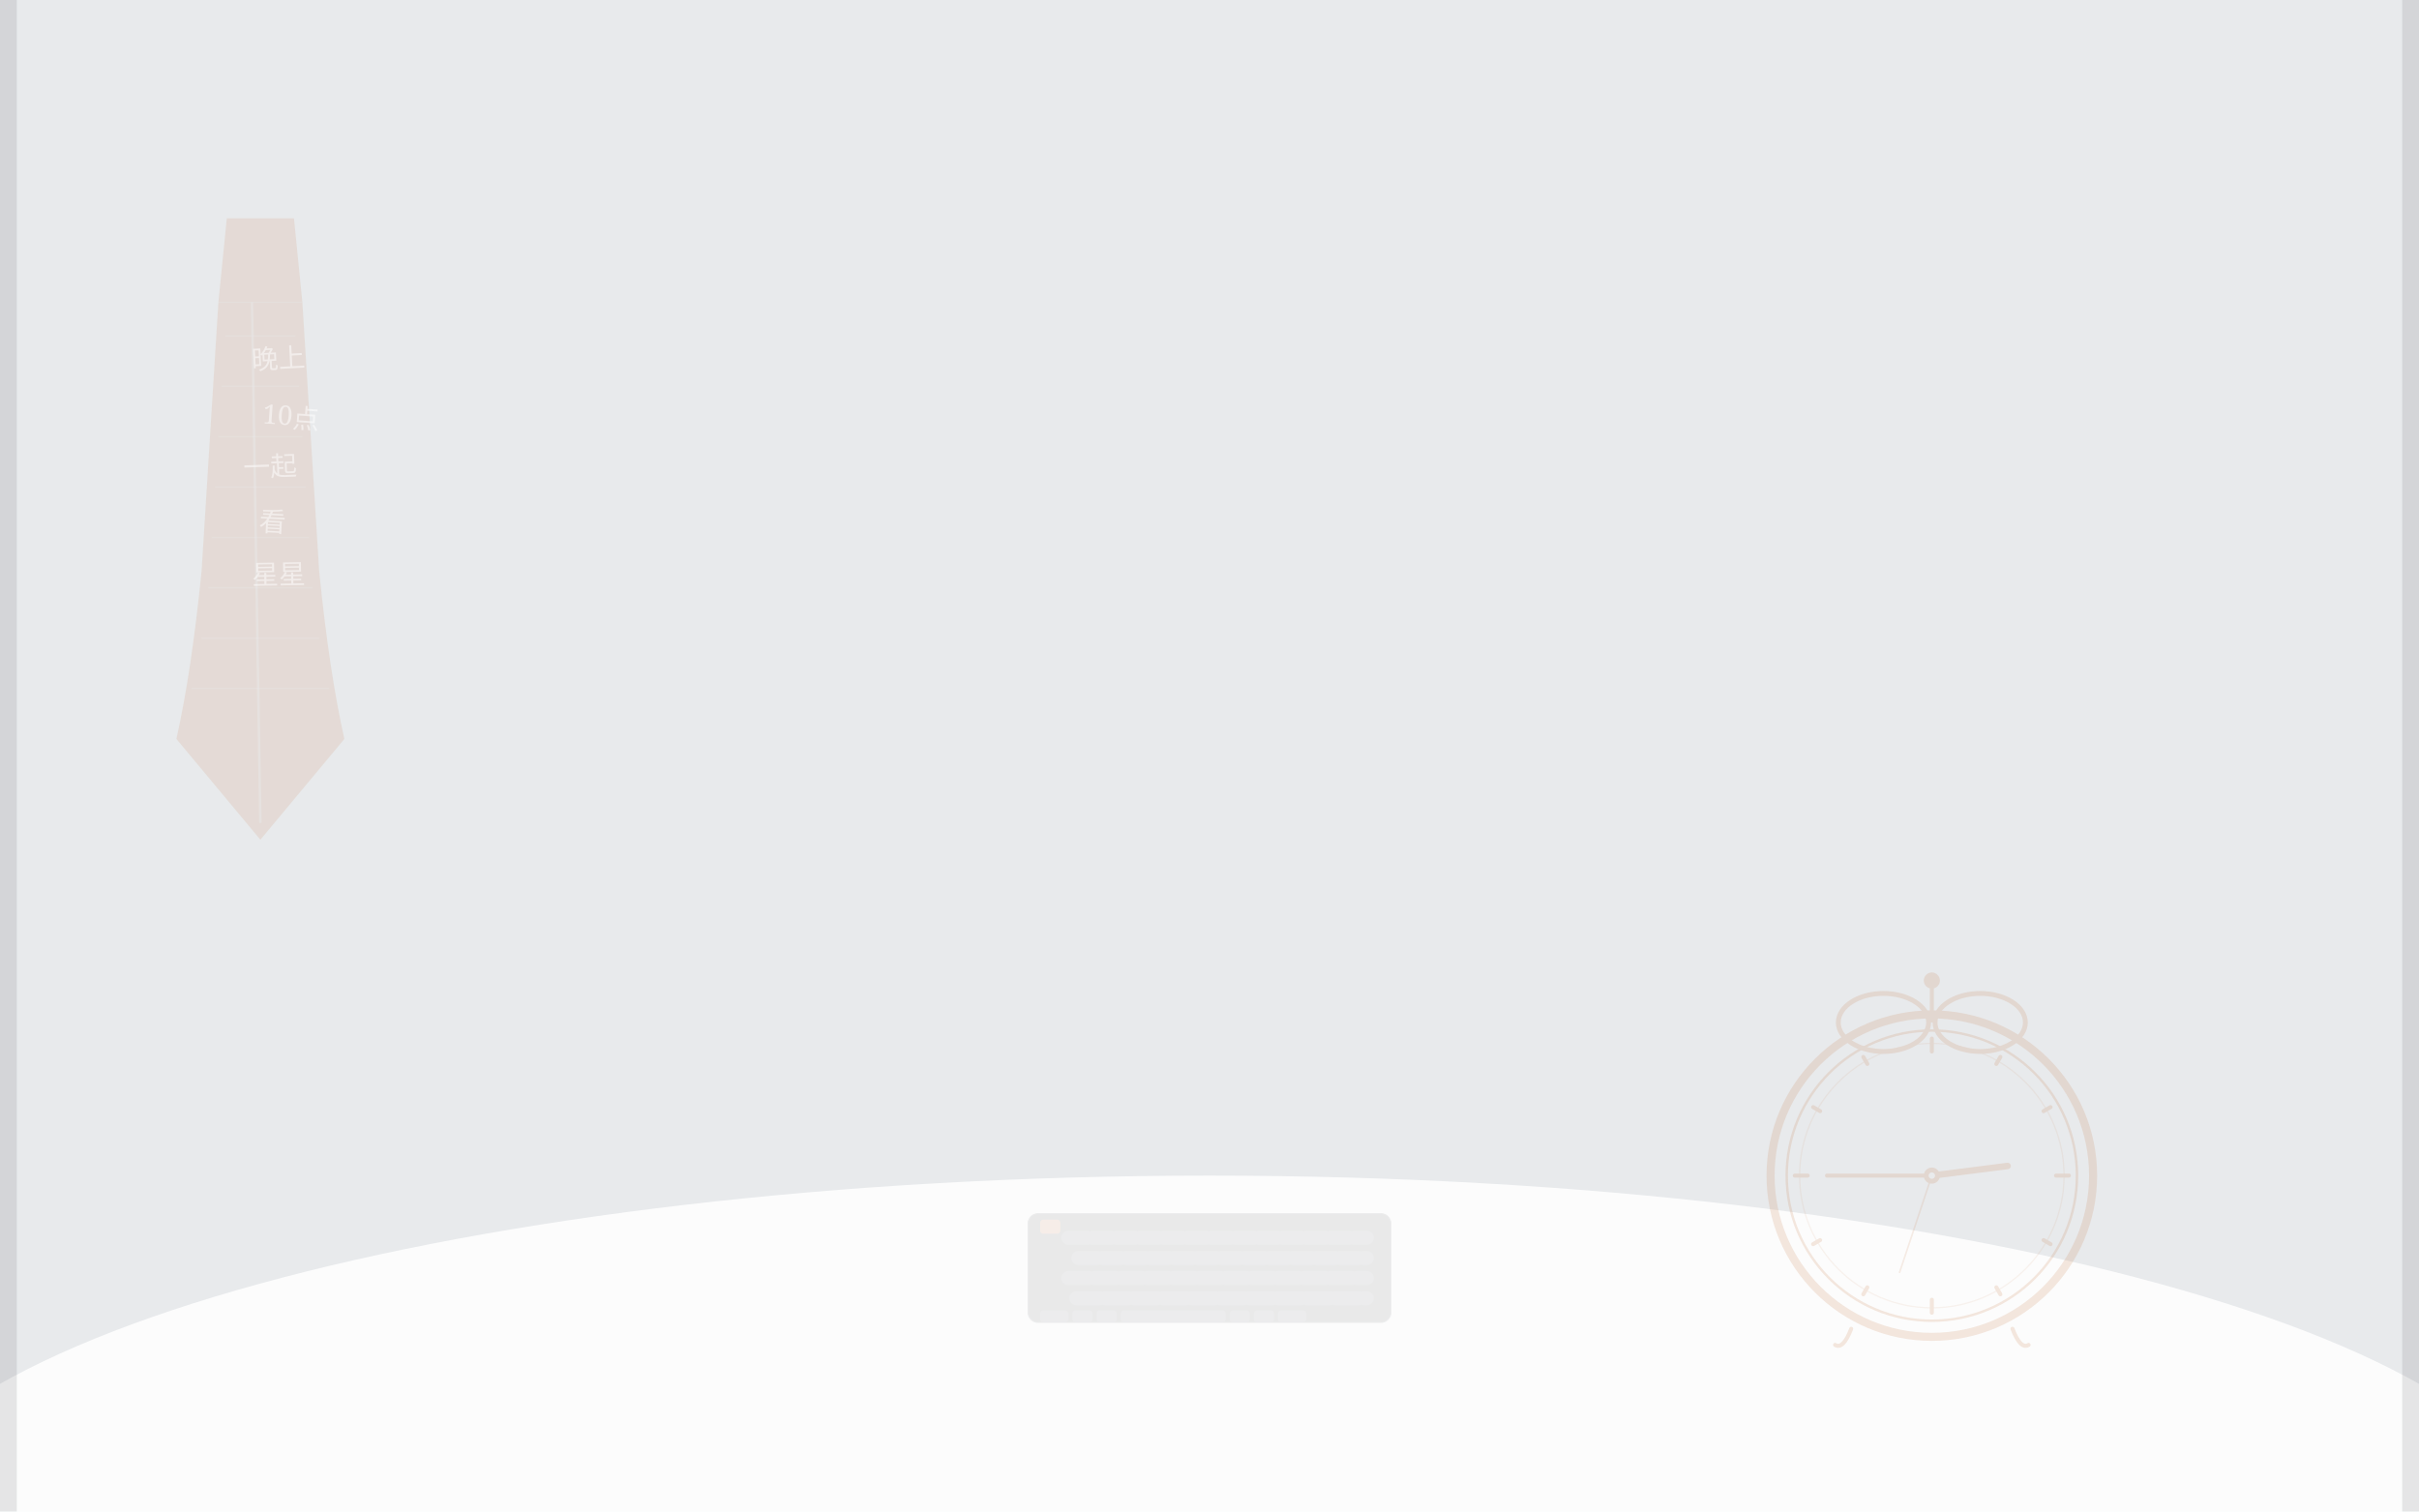
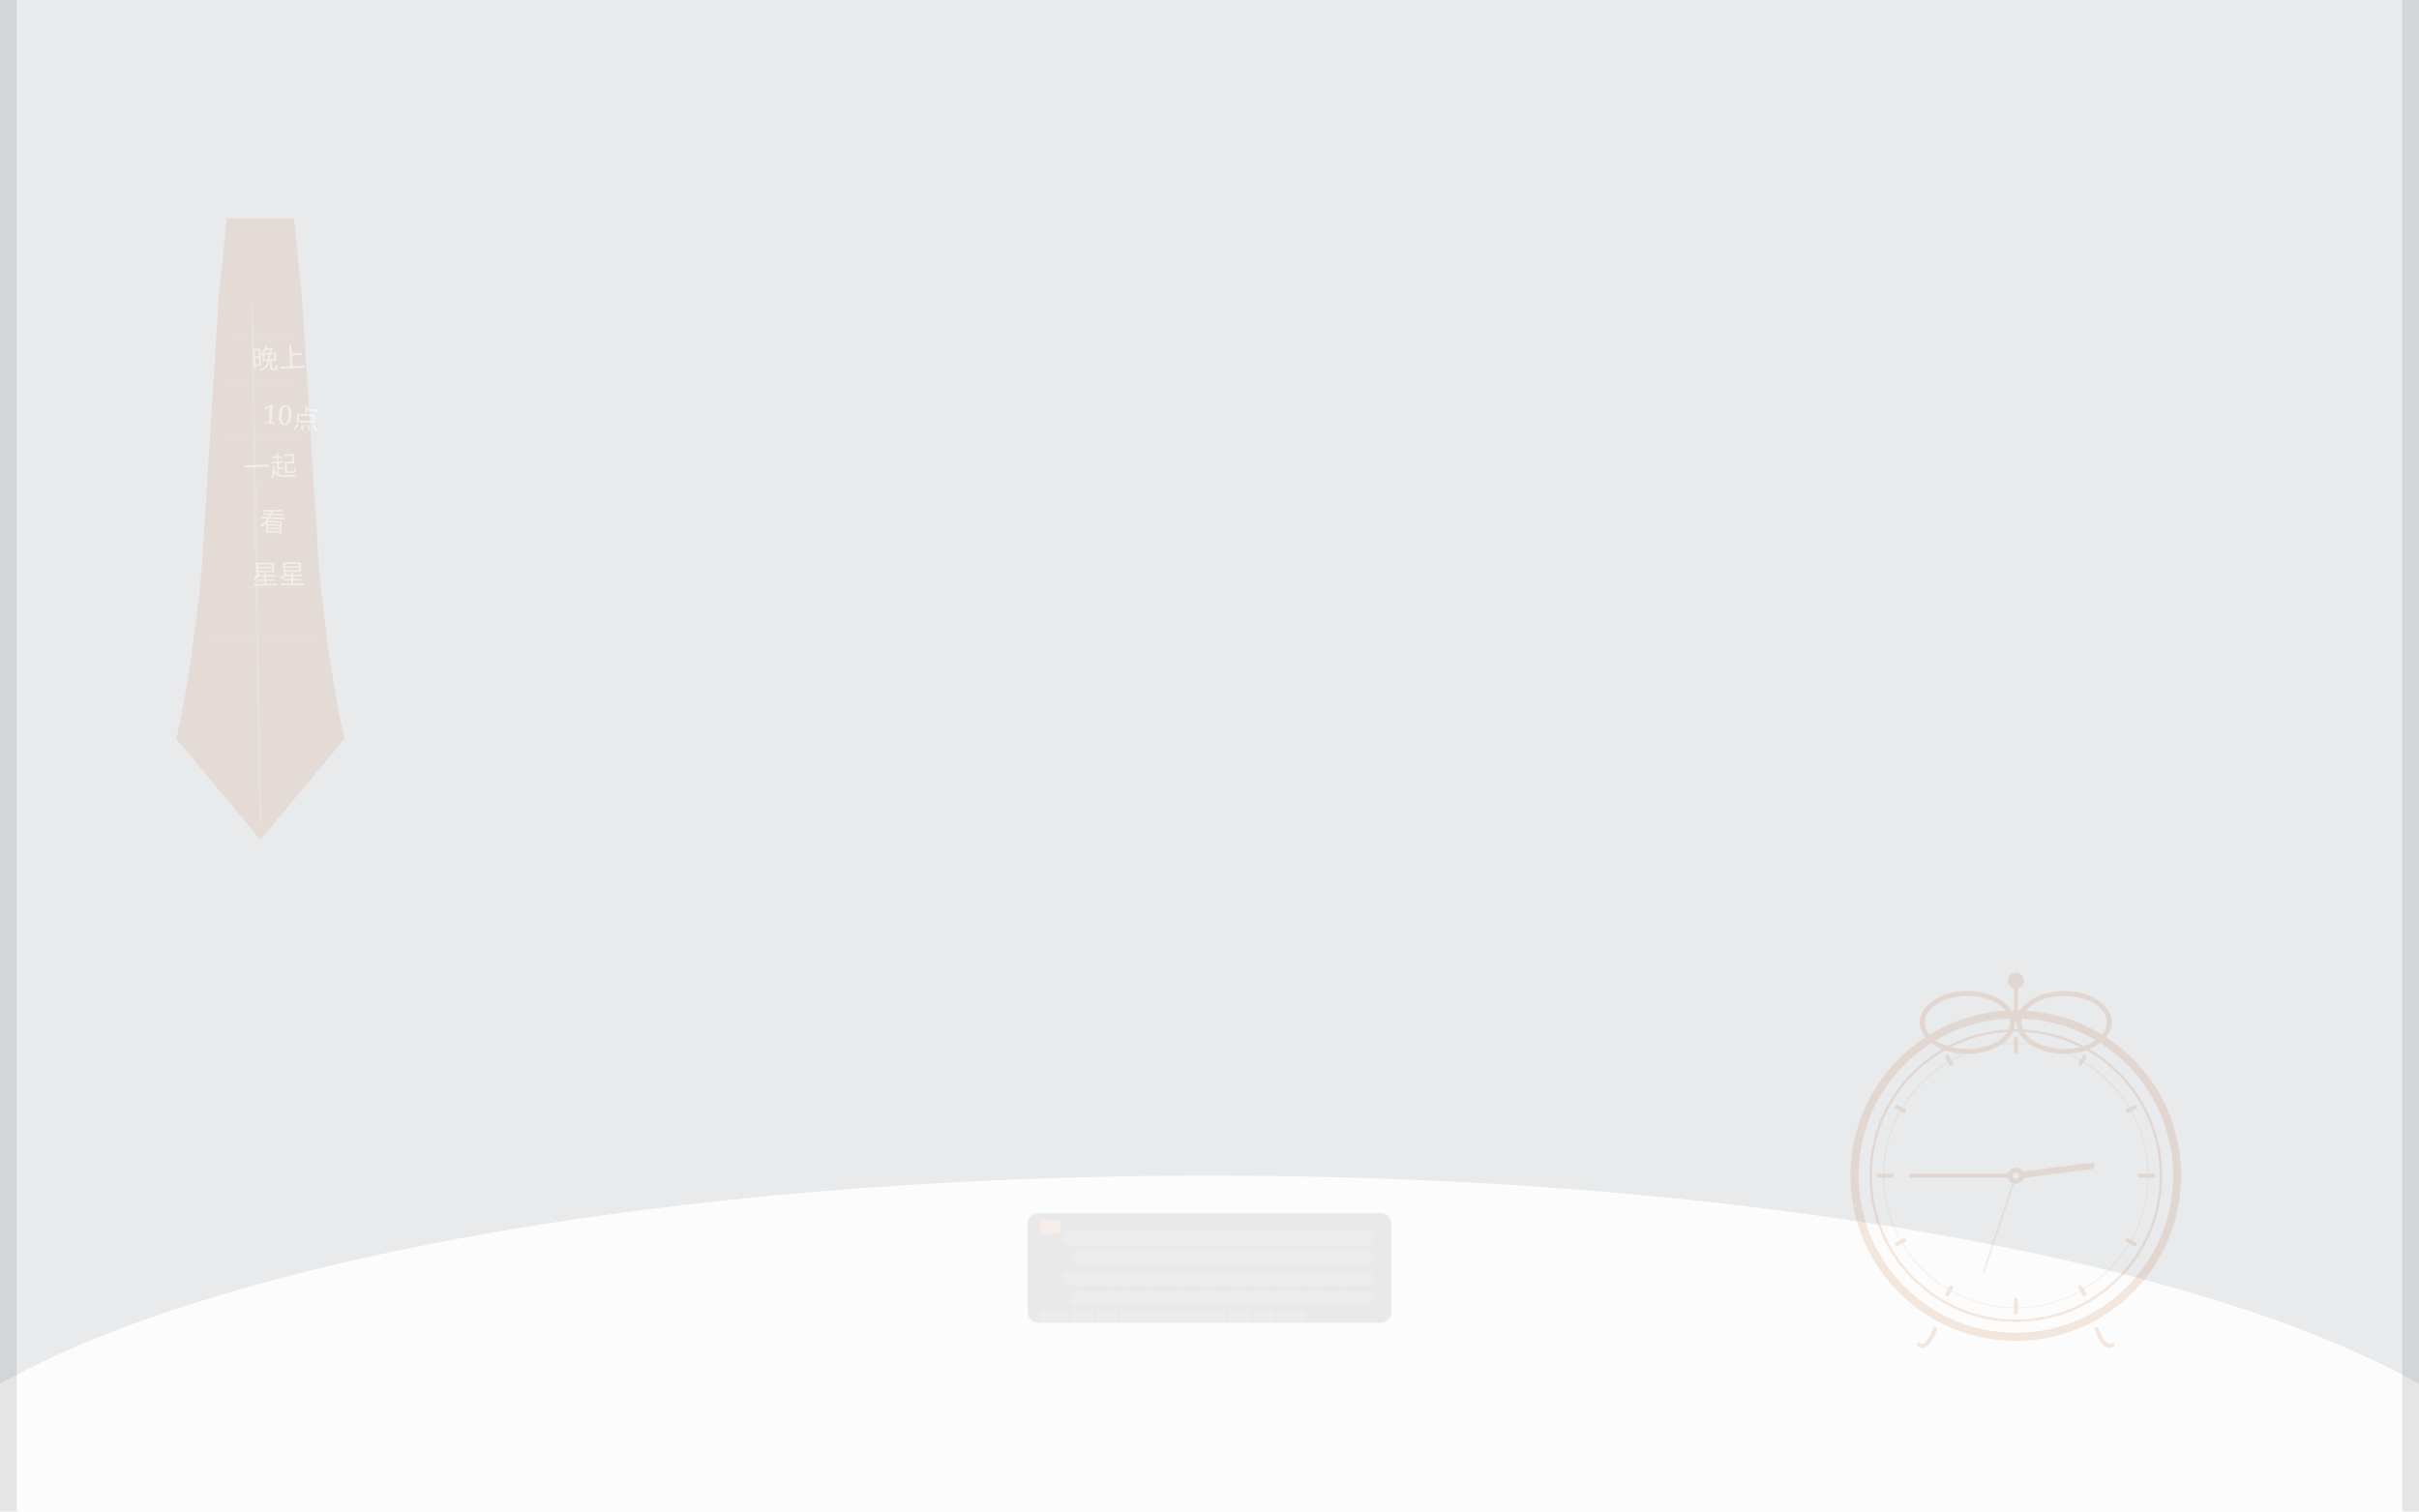
<svg xmlns="http://www.w3.org/2000/svg" viewBox="0 0 1440 900" width="1440" height="900">
  <rect width="1440" height="900" fill="#E8EAEC" />
  <ellipse cx="720" cy="920" rx="800" ry="220" fill="#FFFFFF" opacity="0.86" />
  <g opacity="0.12">
    <rect x="0" y="0" width="10" height="900" fill="#3A3E42" />
    <rect x="1430" y="0" width="10" height="900" fill="#3A3E42" />
  </g>
-   <g transform="translate(1150, 700) scale(0.96)" opacity="0.15">
+   <g transform="translate(1200, 700) scale(0.96)" opacity="0.15">
    <circle cx="0" cy="0" r="100" fill="none" stroke="#C06A30" stroke-width="5" />
    <circle cx="0" cy="0" r="90" fill="none" stroke="#C06A30" stroke-width="1.5" />
    <circle cx="0" cy="0" r="82" fill="none" stroke="#C06A30" stroke-width="0.8" opacity="0.5" />
    <ellipse cx="-30" cy="-95" rx="28" ry="18" fill="none" stroke="#C06A30" stroke-width="3" />
    <ellipse cx="30" cy="-95" rx="28" ry="18" fill="none" stroke="#C06A30" stroke-width="3" />
    <line x1="0" y1="-95" x2="0" y2="-118" stroke="#C06A30" stroke-width="2.5" />
    <circle cx="0" cy="-121" r="5" fill="#C06A30" />
    <g stroke="#C06A30" stroke-width="2.5" stroke-linecap="round">
      <g transform="rotate(0)">
        <line x1="0" y1="-85" x2="0" y2="-77" />
      </g>
      <g transform="rotate(30)">
        <line x1="0" y1="-85" x2="0" y2="-80" />
      </g>
      <g transform="rotate(60)">
        <line x1="0" y1="-85" x2="0" y2="-80" />
      </g>
      <g transform="rotate(90)">
        <line x1="0" y1="-85" x2="0" y2="-77" />
      </g>
      <g transform="rotate(120)">
        <line x1="0" y1="-85" x2="0" y2="-80" />
      </g>
      <g transform="rotate(150)">
        <line x1="0" y1="-85" x2="0" y2="-80" />
      </g>
      <g transform="rotate(180)">
        <line x1="0" y1="-85" x2="0" y2="-77" />
      </g>
      <g transform="rotate(210)">
        <line x1="0" y1="-85" x2="0" y2="-80" />
      </g>
      <g transform="rotate(240)">
        <line x1="0" y1="-85" x2="0" y2="-80" />
      </g>
      <g transform="rotate(270)">
        <line x1="0" y1="-85" x2="0" y2="-77" />
      </g>
      <g transform="rotate(300)">
        <line x1="0" y1="-85" x2="0" y2="-80" />
      </g>
      <g transform="rotate(330)">
        <line x1="0" y1="-85" x2="0" y2="-80" />
      </g>
    </g>
    <line x1="0" y1="0" x2="47" y2="-6" stroke="#C06A30" stroke-width="4" stroke-linecap="round" />
    <line x1="0" y1="0" x2="-65" y2="0" stroke="#C06A30" stroke-width="2.5" stroke-linecap="round" />
    <g>
      <animateTransform attributeName="transform" type="rotate" values="0;6;12;18;24;30;36;42;48;54;60;66;72;78;84;90;96;102;108;114;120;126;132;138;144;150;156;162;168;174;180;186;192;198;204;210;216;222;228;234;240;246;252;258;264;270;276;282;288;294;300;306;312;318;324;330;336;342;348;354;360" keyTimes="0;0.017;0.033;0.05;0.067;0.083;0.1;0.117;0.133;0.15;0.167;0.183;0.2;0.217;0.233;0.25;0.267;0.283;0.3;0.317;0.333;0.35;0.367;0.383;0.4;0.417;0.433;0.45;0.467;0.483;0.5;0.517;0.533;0.55;0.567;0.583;0.6;0.617;0.633;0.65;0.667;0.683;0.7;0.717;0.733;0.75;0.767;0.783;0.8;0.817;0.833;0.85;0.867;0.883;0.9;0.917;0.933;0.95;0.967;0.983;1" dur="60s" repeatCount="indefinite" calcMode="discrete" />
      <line x1="0" y1="0" x2="-20" y2="60" stroke="#C06A30" stroke-width="1" stroke-linecap="round" opacity="0.8" />
    </g>
    <circle cx="0" cy="0" r="5" fill="#C06A30" />
    <circle cx="0" cy="0" r="2" fill="#F2F0ED" />
    <path d="M-50,95 Q-55,108 -60,105" fill="none" stroke="#C06A30" stroke-width="2.5" stroke-linecap="round" />
    <path d="M50,95 Q55,108 60,105" fill="none" stroke="#C06A30" stroke-width="2.5" stroke-linecap="round" />
  </g>
  <g opacity="0.12">
    <polygon points="135,130 175,130 180,180 130,180" fill="#C06A30" />
    <path d="M130,180              L180,180              L190,340              Q196,400 205,440              L155,500              L105,440              Q114,400 120,340 Z" fill="#C06A30" />
    <path d="M150,180 L155,490" stroke="#F2F0ED" stroke-width="1.5" opacity="0.4" fill="none" />
    <g stroke="#F2F0ED" stroke-width="0.8" opacity="0.25" fill="none">
      <path d="M134,200 L176,200" />
      <path d="M132,230 L178,230" />
      <path d="M130,260 L180,260" />
      <path d="M128,290 L182,290" />
      <path d="M126,320 L184,320" />
      <path d="M124,350 L186,350" />
      <path d="M120,380 L190,380" />
      <path d="M114,410 L196,410" />
    </g>
  </g>
  <g opacity="0.50" font-family="KaiTi, STKaiti, 'Noto Serif SC', serif" fill="#FFFFFF">
    <text x="150" y="220" font-size="16" transform="rotate(-3, 150, 220)">晚上</text>
    <text x="156" y="252" font-size="16" transform="rotate(4, 156, 252)">10点</text>
    <text x="145" y="284" font-size="16" transform="rotate(-2, 145, 284)">一起</text>
    <text x="154" y="316" font-size="16" transform="rotate(3, 154, 316)">看</text>
    <text x="150" y="348" font-size="16" transform="rotate(-1, 150, 348)">星星</text>
  </g>
  <g transform="translate(720, 755) scale(1.2) translate(-720, -835)" opacity="0.10">
    <rect x="630" y="808" width="180" height="54" rx="5" fill="#3A3E42" />
    <rect x="630" y="808" width="180" height="54" rx="5" fill="none" stroke="#5A5E62" stroke-width="0.5" />
    <rect x="636" y="811" width="10" height="7" rx="1.5" fill="#C06A30" />
    <g stroke="#5A5E62" stroke-width="7" stroke-linecap="round" stroke-dasharray="9.5,2.3" fill="none">
      <line x1="650" y1="820" x2="798" y2="820" />
    </g>
    <g stroke="#5A5E62" stroke-width="7" stroke-linecap="round" stroke-dasharray="9.5,2.3" fill="none">
      <line x1="655" y1="830" x2="798" y2="830" />
    </g>
    <g stroke="#5A5E62" stroke-width="7" stroke-linecap="round" stroke-dasharray="10.5,2.5" fill="none">
      <line x1="650" y1="840" x2="798" y2="840" />
    </g>
    <g stroke="#5A5E62" stroke-width="7" stroke-linecap="round" stroke-dasharray="11.5,2.8" fill="none">
      <line x1="654" y1="850" x2="798" y2="850" />
    </g>
    <g fill="#5A5E62">
      <rect x="636" y="856" width="14" height="6" rx="1.5" />
      <rect x="652" y="856" width="10" height="6" rx="1.5" />
      <rect x="664" y="856" width="10" height="6" rx="1.5" />
      <rect x="676" y="856" width="52" height="6" rx="1.5" />
      <rect x="730" y="856" width="10" height="6" rx="1.5" />
      <rect x="742" y="856" width="10" height="6" rx="1.5" />
      <rect x="754" y="856" width="14" height="6" rx="1.5" />
    </g>
  </g>
  <style>
-     /* 每个键的高亮脉冲（60s 周期，前 ~13.33% 完成打字序列，其余静默） */
-     @keyframes glow-N {
-        0%, 2% { opacity: 0.75; }
-       2.667%, 100% { opacity: 0; }
-     }
-     @keyframes glow-a {
-        0%, 2.667% { opacity: 0; }
-       3.25%, 4.667% { opacity: 0.75; }
-       5.333%, 100% { opacity: 0; }
-     }
-     @keyframes glow-n {
-        0%, 5.333% { opacity: 0; }
-       6%, 7.333% { opacity: 0.75; }
-       8%, 100% { opacity: 0; }
-     }
-     @keyframes glow-Y {
-        0%, 8% { opacity: 0; }
-       8.667%, 10% { opacity: 0.75; }
-       10.667%, 100% { opacity: 0; }
-     }
-     @keyframes glow-u {
-        0%, 10.667% { opacity: 0; }
-       11.333%, 12.667% { opacity: 0.75; }
-       13.333%, 100% { opacity: 0; }
-     }
-     /* 左 Shift 在 N 和 Y 时各亮一次 */
-     @keyframes glow-Shift {
-        0%, 2% { opacity: 0.75; }
-       2.667%, 8% { opacity: 0; }
-       8.667%, 10% { opacity: 0.75; }
-       10.667%, 100% { opacity: 0; }
-     }
- 
-     /* 字母标签淡入淡出 */
-     @keyframes label-N {
-        0%, 2% { opacity: 0.85; }
-       2.667%, 100% { opacity: 0; }
-     }
-     @keyframes label-a {
-        0%, 2.667% { opacity: 0; }
-       3.25%, 4.667% { opacity: 0.85; }
-       5.333%, 100% { opacity: 0; }
-     }
-     @keyframes label-n {
-        0%, 5.333% { opacity: 0; }
-       6%, 7.333% { opacity: 0.85; }
-       8%, 100% { opacity: 0; }
-     }
-     @keyframes label-Y {
-        0%, 8% { opacity: 0; }
-       8.667%, 10% { opacity: 0.85; }
-       10.667%, 100% { opacity: 0; }
-     }
-     @keyframes label-u {
-        0%, 10.667% { opacity: 0; }
-       11.333%, 12.667% { opacity: 0.85; }
-       13.333%, 100% { opacity: 0; }
-     }
- 
-     .anim-key {
-       animation-duration: 60s;
-       animation-delay: 10s;
-       animation-timing-function: ease;
-       animation-iteration-count: infinite;
-     }
-     .glow-N    { animation-name: glow-N; }
-     .glow-a    { animation-name: glow-a; }
-     .glow-n    { animation-name: glow-n; }
-     .glow-Y    { animation-name: glow-Y; }
-     .glow-u    { animation-name: glow-u; }
-     .glow-Shift{ animation-name: glow-Shift; }
- 
-     .label-N   { animation-name: label-N; }
-     .label-a   { animation-name: label-a; }
-     .label-n   { animation-name: label-n; }
-     .label-Y   { animation-name: label-Y; }
-     .label-u   { animation-name: label-u; }
+     @keyframes press {
+       0%, 2.4% { opacity: 0.75; }
+       3%, 100% { opacity: 0; }
+     }
+     @keyframes label {
+       0%, 2.4% { opacity: 0.85; }
+       3%, 100% { opacity: 0; }
+     }
+     /* Shift: N(0%) Y(9%) C(39%) +(42%) +(45%) — 20s周期内百分比 */
+     @keyframes shift-press {
+       0%, 2.4% { opacity: 0.75; }
+       3%, 8% { opacity: 0; }
+       9%, 11.4% { opacity: 0.75; }
+       12%, 38% { opacity: 0; }
+       39%, 41.4% { opacity: 0.75; }
+       42%, 42% { opacity: 0; }
+       43%, 45.4% { opacity: 0.75; }
+       46%, 46% { opacity: 0; }
+       47%, 49.4% { opacity: 0.75; }
+       50%, 100% { opacity: 0; }
+     }
+     @keyframes shift-label {
+       0%, 2.4% { opacity: 0.85; }
+       3%, 8% { opacity: 0; }
+       9%, 11.4% { opacity: 0.85; }
+       12%, 38% { opacity: 0; }
+       39%, 41.4% { opacity: 0.85; }
+       42%, 42% { opacity: 0; }
+       43%, 45.4% { opacity: 0.85; }
+       46%, 46% { opacity: 0; }
+       47%, 49.4% { opacity: 0.85; }
+       50%, 100% { opacity: 0; }
+     }
  </style>
  <g>
-     <rect class="anim-key glow-N" x="744" y="767" width="18" height="12" rx="3" fill="#C06A30" opacity="0" />
-     <rect class="anim-key glow-n" x="744" y="767" width="18" height="12" rx="3" fill="#C06A30" opacity="0" />
-     <rect class="anim-key glow-a" x="635" y="755" width="18" height="12" rx="3" fill="#C06A30" opacity="0" />
-     <rect class="anim-key glow-Y" x="712" y="743" width="18" height="12" rx="3" fill="#C06A30" opacity="0" />
-     <rect class="anim-key glow-u" x="726" y="743" width="18" height="12" rx="3" fill="#C06A30" opacity="0" />
-     <rect class="anim-key glow-Shift" x="639" y="767" width="26" height="12" rx="3" fill="#3A3E42" opacity="0" />
-     <text class="anim-key label-N" x="753" y="776" fill="#FFFFFF" font-size="9" font-family="monospace" font-weight="bold" text-anchor="middle" opacity="0">N</text>
-     <text class="anim-key label-a" x="644" y="764" fill="#FFFFFF" font-size="9" font-family="monospace" font-weight="bold" text-anchor="middle" opacity="0">a</text>
-     <text class="anim-key label-n" x="753" y="776" fill="#FFFFFF" font-size="9" font-family="monospace" font-weight="bold" text-anchor="middle" opacity="0">n</text>
-     <text class="anim-key label-Y" x="721" y="752" fill="#FFFFFF" font-size="9" font-family="monospace" font-weight="bold" text-anchor="middle" opacity="0">Y</text>
-     <text class="anim-key label-u" x="735" y="752" fill="#FFFFFF" font-size="9" font-family="monospace" font-weight="bold" text-anchor="middle" opacity="0">u</text>
-     <text class="anim-key glow-Shift" x="652" y="776" fill="#FFFFFF" font-size="5" font-family="monospace" text-anchor="middle" opacity="0">Shift</text>
+     <rect x="744" y="767" width="18" height="12" rx="3" fill="#C06A30" opacity="0" style="animation:press 20s 10s infinite" />
+     <rect x="635" y="755" width="18" height="12" rx="3" fill="#C06A30" opacity="0" style="animation:press 20s 10.6s infinite" />
+     <rect x="744" y="767" width="18" height="12" rx="3" fill="#C06A30" opacity="0" style="animation:press 20s 11.2s infinite" />
+     <rect x="712" y="743" width="18" height="12" rx="3" fill="#C06A30" opacity="0" style="animation:press 20s 11.8s infinite" />
+     <rect x="726" y="743" width="18" height="12" rx="3" fill="#C06A30" opacity="0" style="animation:press 20s 12.4s infinite" />
+     <rect x="667" y="780" width="62" height="8" rx="2" fill="#C06A30" opacity="0" style="animation:press 20s 13s infinite" />
+     <rect x="719" y="755" width="18" height="12" rx="3" fill="#C06A30" opacity="0" style="animation:press 20s 13.6s infinite" />
+     <rect x="667" y="780" width="62" height="8" rx="2" fill="#C06A30" opacity="0" style="animation:press 20s 14.2s infinite" />
+     <rect x="684" y="743" width="18" height="12" rx="3" fill="#C06A30" opacity="0" style="animation:press 20s 14.8s infinite" />
+     <rect x="684" y="743" width="18" height="12" rx="3" fill="#C06A30" opacity="0" style="animation:press 20s 15.4s infinite" />
+     <rect x="712" y="743" width="18" height="12" rx="3" fill="#C06A30" opacity="0" style="animation:press 20s 16s infinite" />
+     <rect x="698" y="743" width="18" height="12" rx="3" fill="#C06A30" opacity="0" style="animation:press 20s 16.6s infinite" />
+     <rect x="667" y="780" width="62" height="8" rx="2" fill="#C06A30" opacity="0" style="animation:press 20s 17.2s infinite" />
+     <rect x="700" y="767" width="18" height="12" rx="3" fill="#C06A30" opacity="0" style="animation:press 20s 17.8s infinite" />
+     <rect x="790" y="737" width="18" height="12" rx="3" fill="#C06A30" opacity="0" style="animation:press 20s 18.4s infinite" />
+     <rect x="790" y="737" width="18" height="12" rx="3" fill="#C06A30" opacity="0" style="animation:press 20s 19s infinite" />
+     <rect x="667" y="780" width="62" height="8" rx="2" fill="#C06A30" opacity="0" style="animation:press 20s 19.6s infinite" />
+     <rect x="684" y="743" width="18" height="12" rx="3" fill="#C06A30" opacity="0" style="animation:press 20s 20.2s infinite" />
+     <rect x="667" y="780" width="62" height="8" rx="2" fill="#C06A30" opacity="0" style="animation:press 20s 20.8s infinite" />
+     <rect x="670" y="743" width="18" height="12" rx="3" fill="#C06A30" opacity="0" style="animation:press 20s 21.4s infinite" />
+     <rect x="698" y="743" width="18" height="12" rx="3" fill="#C06A30" opacity="0" style="animation:press 20s 22s infinite" />
+     <rect x="667" y="780" width="62" height="8" rx="2" fill="#C06A30" opacity="0" style="animation:press 20s 22.6s infinite" />
+     <rect x="677" y="755" width="18" height="12" rx="3" fill="#C06A30" opacity="0" style="animation:press 20s 23.2s infinite" />
+     <rect x="698" y="743" width="18" height="12" rx="3" fill="#C06A30" opacity="0" style="animation:press 20s 23.8s infinite" />
+     <rect x="719" y="755" width="18" height="12" rx="3" fill="#C06A30" opacity="0" style="animation:press 20s 24.4s infinite" />
+     <rect x="667" y="780" width="62" height="8" rx="2" fill="#C06A30" opacity="0" style="animation:press 20s 25s infinite" />
+     <rect x="639" y="767" width="26" height="12" rx="3" fill="#3A3E42" opacity="0" style="animation:shift-press 20s 10s infinite" />
+     <text x="753" y="776" fill="#FFFFFF" font-size="9" font-family="monospace" font-weight="bold" text-anchor="middle" opacity="0" style="animation:label 20s 10s infinite">N</text>
+     <text x="644" y="764" fill="#FFFFFF" font-size="9" font-family="monospace" font-weight="bold" text-anchor="middle" opacity="0" style="animation:label 20s 10.6s infinite">a</text>
+     <text x="753" y="776" fill="#FFFFFF" font-size="9" font-family="monospace" font-weight="bold" text-anchor="middle" opacity="0" style="animation:label 20s 11.2s infinite">n</text>
+     <text x="721" y="752" fill="#FFFFFF" font-size="9" font-family="monospace" font-weight="bold" text-anchor="middle" opacity="0" style="animation:label 20s 11.8s infinite">Y</text>
+     <text x="735" y="752" fill="#FFFFFF" font-size="9" font-family="monospace" font-weight="bold" text-anchor="middle" opacity="0" style="animation:label 20s 12.4s infinite">u</text>
+     <text x="698" y="790" fill="#FFFFFF" font-size="9" font-family="monospace" font-weight="bold" text-anchor="middle" opacity="0" style="animation:label 20s 13s infinite"> </text>
+     <text x="728" y="764" fill="#FFFFFF" font-size="9" font-family="monospace" font-weight="bold" text-anchor="middle" opacity="0" style="animation:label 20s 13.6s infinite">j</text>
+     <text x="698" y="790" fill="#FFFFFF" font-size="9" font-family="monospace" font-weight="bold" text-anchor="middle" opacity="0" style="animation:label 20s 14.2s infinite"> </text>
+     <text x="693" y="752" fill="#FFFFFF" font-size="9" font-family="monospace" font-weight="bold" text-anchor="middle" opacity="0" style="animation:label 20s 14.8s infinite">r</text>
+     <text x="693" y="752" fill="#FFFFFF" font-size="9" font-family="monospace" font-weight="bold" text-anchor="middle" opacity="0" style="animation:label 20s 15.4s infinite">r</text>
+     <text x="721" y="752" fill="#FFFFFF" font-size="9" font-family="monospace" font-weight="bold" text-anchor="middle" opacity="0" style="animation:label 20s 16s infinite">y</text>
+     <text x="707" y="752" fill="#FFFFFF" font-size="9" font-family="monospace" font-weight="bold" text-anchor="middle" opacity="0" style="animation:label 20s 16.6s infinite">t</text>
+     <text x="698" y="790" fill="#FFFFFF" font-size="9" font-family="monospace" font-weight="bold" text-anchor="middle" opacity="0" style="animation:label 20s 17.2s infinite"> </text>
+     <text x="709" y="776" fill="#FFFFFF" font-size="9" font-family="monospace" font-weight="bold" text-anchor="middle" opacity="0" style="animation:label 20s 17.8s infinite">C</text>
+     <text x="799" y="746" fill="#FFFFFF" font-size="9" font-family="monospace" font-weight="bold" text-anchor="middle" opacity="0" style="animation:label 20s 18.4s infinite">+</text>
+     <text x="799" y="746" fill="#FFFFFF" font-size="9" font-family="monospace" font-weight="bold" text-anchor="middle" opacity="0" style="animation:label 20s 19s infinite">+</text>
+     <text x="698" y="790" fill="#FFFFFF" font-size="9" font-family="monospace" font-weight="bold" text-anchor="middle" opacity="0" style="animation:label 20s 19.6s infinite"> </text>
+     <text x="693" y="752" fill="#FFFFFF" font-size="9" font-family="monospace" font-weight="bold" text-anchor="middle" opacity="0" style="animation:label 20s 20.2s infinite">r</text>
+     <text x="698" y="790" fill="#FFFFFF" font-size="9" font-family="monospace" font-weight="bold" text-anchor="middle" opacity="0" style="animation:label 20s 20.8s infinite"> </text>
+     <text x="679" y="752" fill="#FFFFFF" font-size="9" font-family="monospace" font-weight="bold" text-anchor="middle" opacity="0" style="animation:label 20s 21.4s infinite">w</text>
+     <text x="707" y="752" fill="#FFFFFF" font-size="9" font-family="monospace" font-weight="bold" text-anchor="middle" opacity="0" style="animation:label 20s 22s infinite">t</text>
+     <text x="698" y="790" fill="#FFFFFF" font-size="9" font-family="monospace" font-weight="bold" text-anchor="middle" opacity="0" style="animation:label 20s 22.6s infinite"> </text>
+     <text x="686" y="764" fill="#FFFFFF" font-size="9" font-family="monospace" font-weight="bold" text-anchor="middle" opacity="0" style="animation:label 20s 23.2s infinite">f</text>
+     <text x="707" y="752" fill="#FFFFFF" font-size="9" font-family="monospace" font-weight="bold" text-anchor="middle" opacity="0" style="animation:label 20s 23.8s infinite">t</text>
+     <text x="728" y="764" fill="#FFFFFF" font-size="9" font-family="monospace" font-weight="bold" text-anchor="middle" opacity="0" style="animation:label 20s 24.4s infinite">j</text>
+     <text x="698" y="790" fill="#FFFFFF" font-size="9" font-family="monospace" font-weight="bold" text-anchor="middle" opacity="0" style="animation:label 20s 25s infinite"> </text>
+     <text x="652" y="776" fill="#FFFFFF" font-size="5" font-family="monospace" text-anchor="middle" opacity="0" style="animation:shift-label 20s 10s infinite">Shift</text>
  </g>
</svg>
